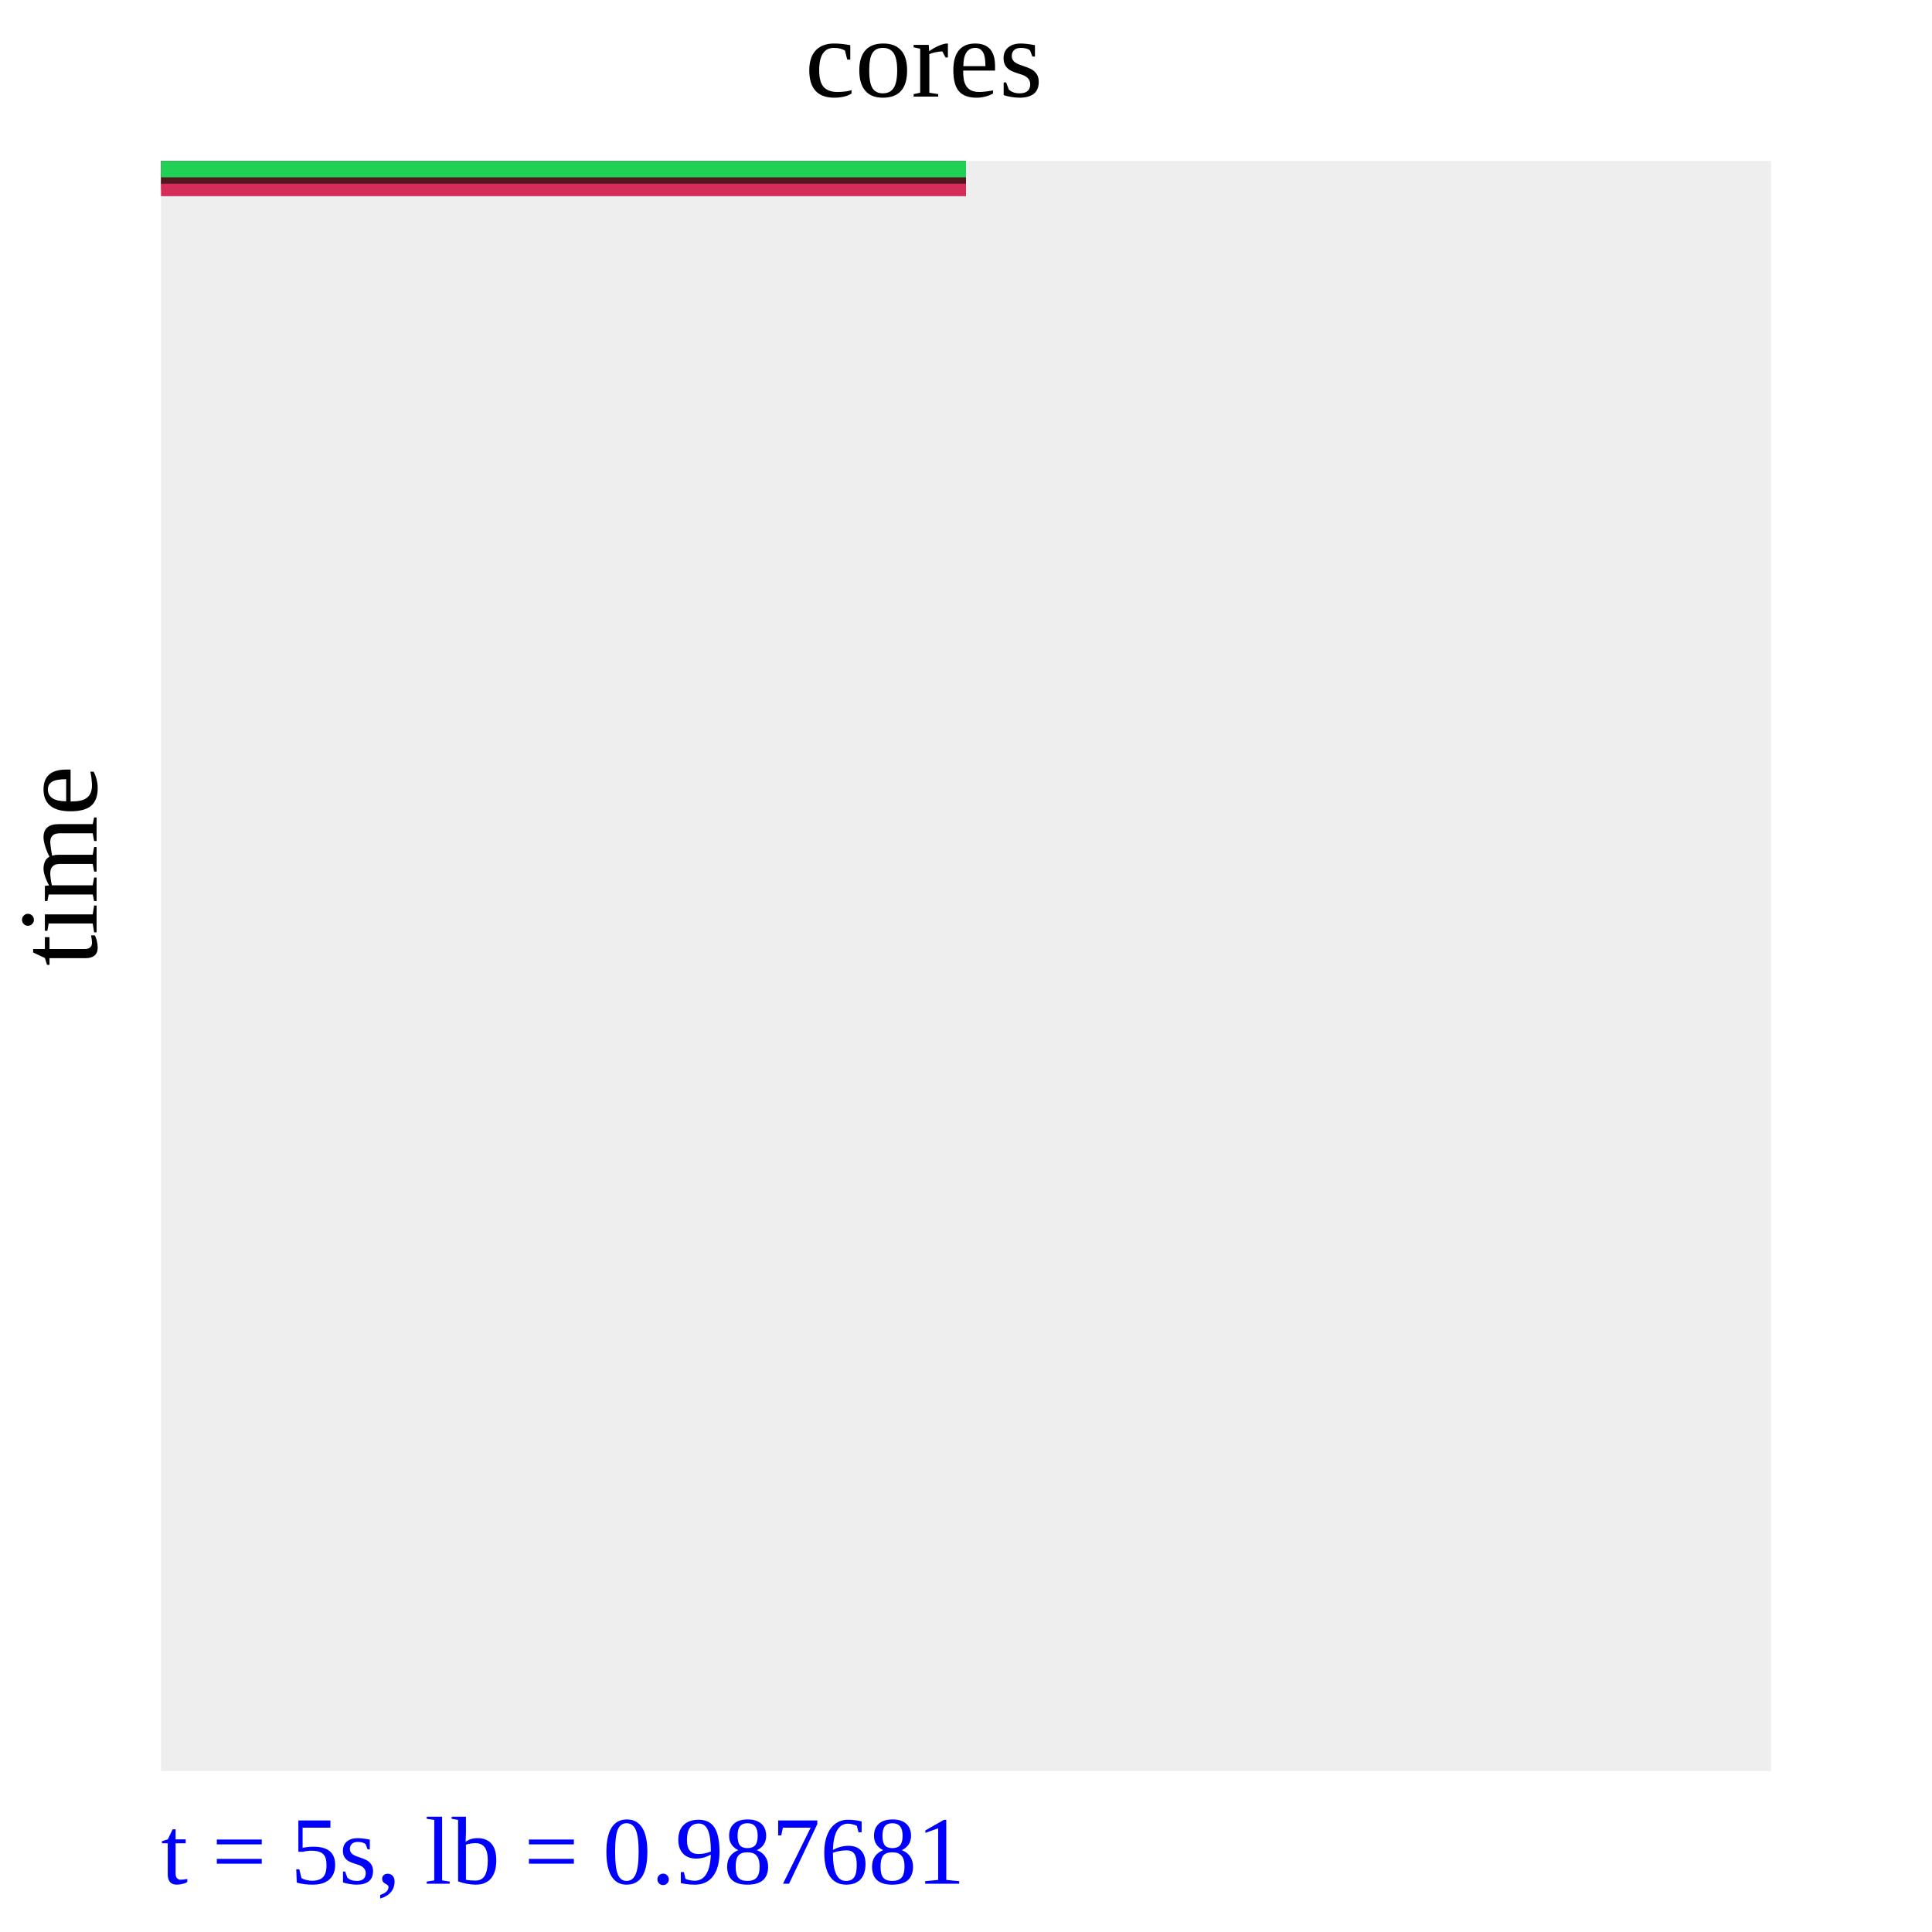
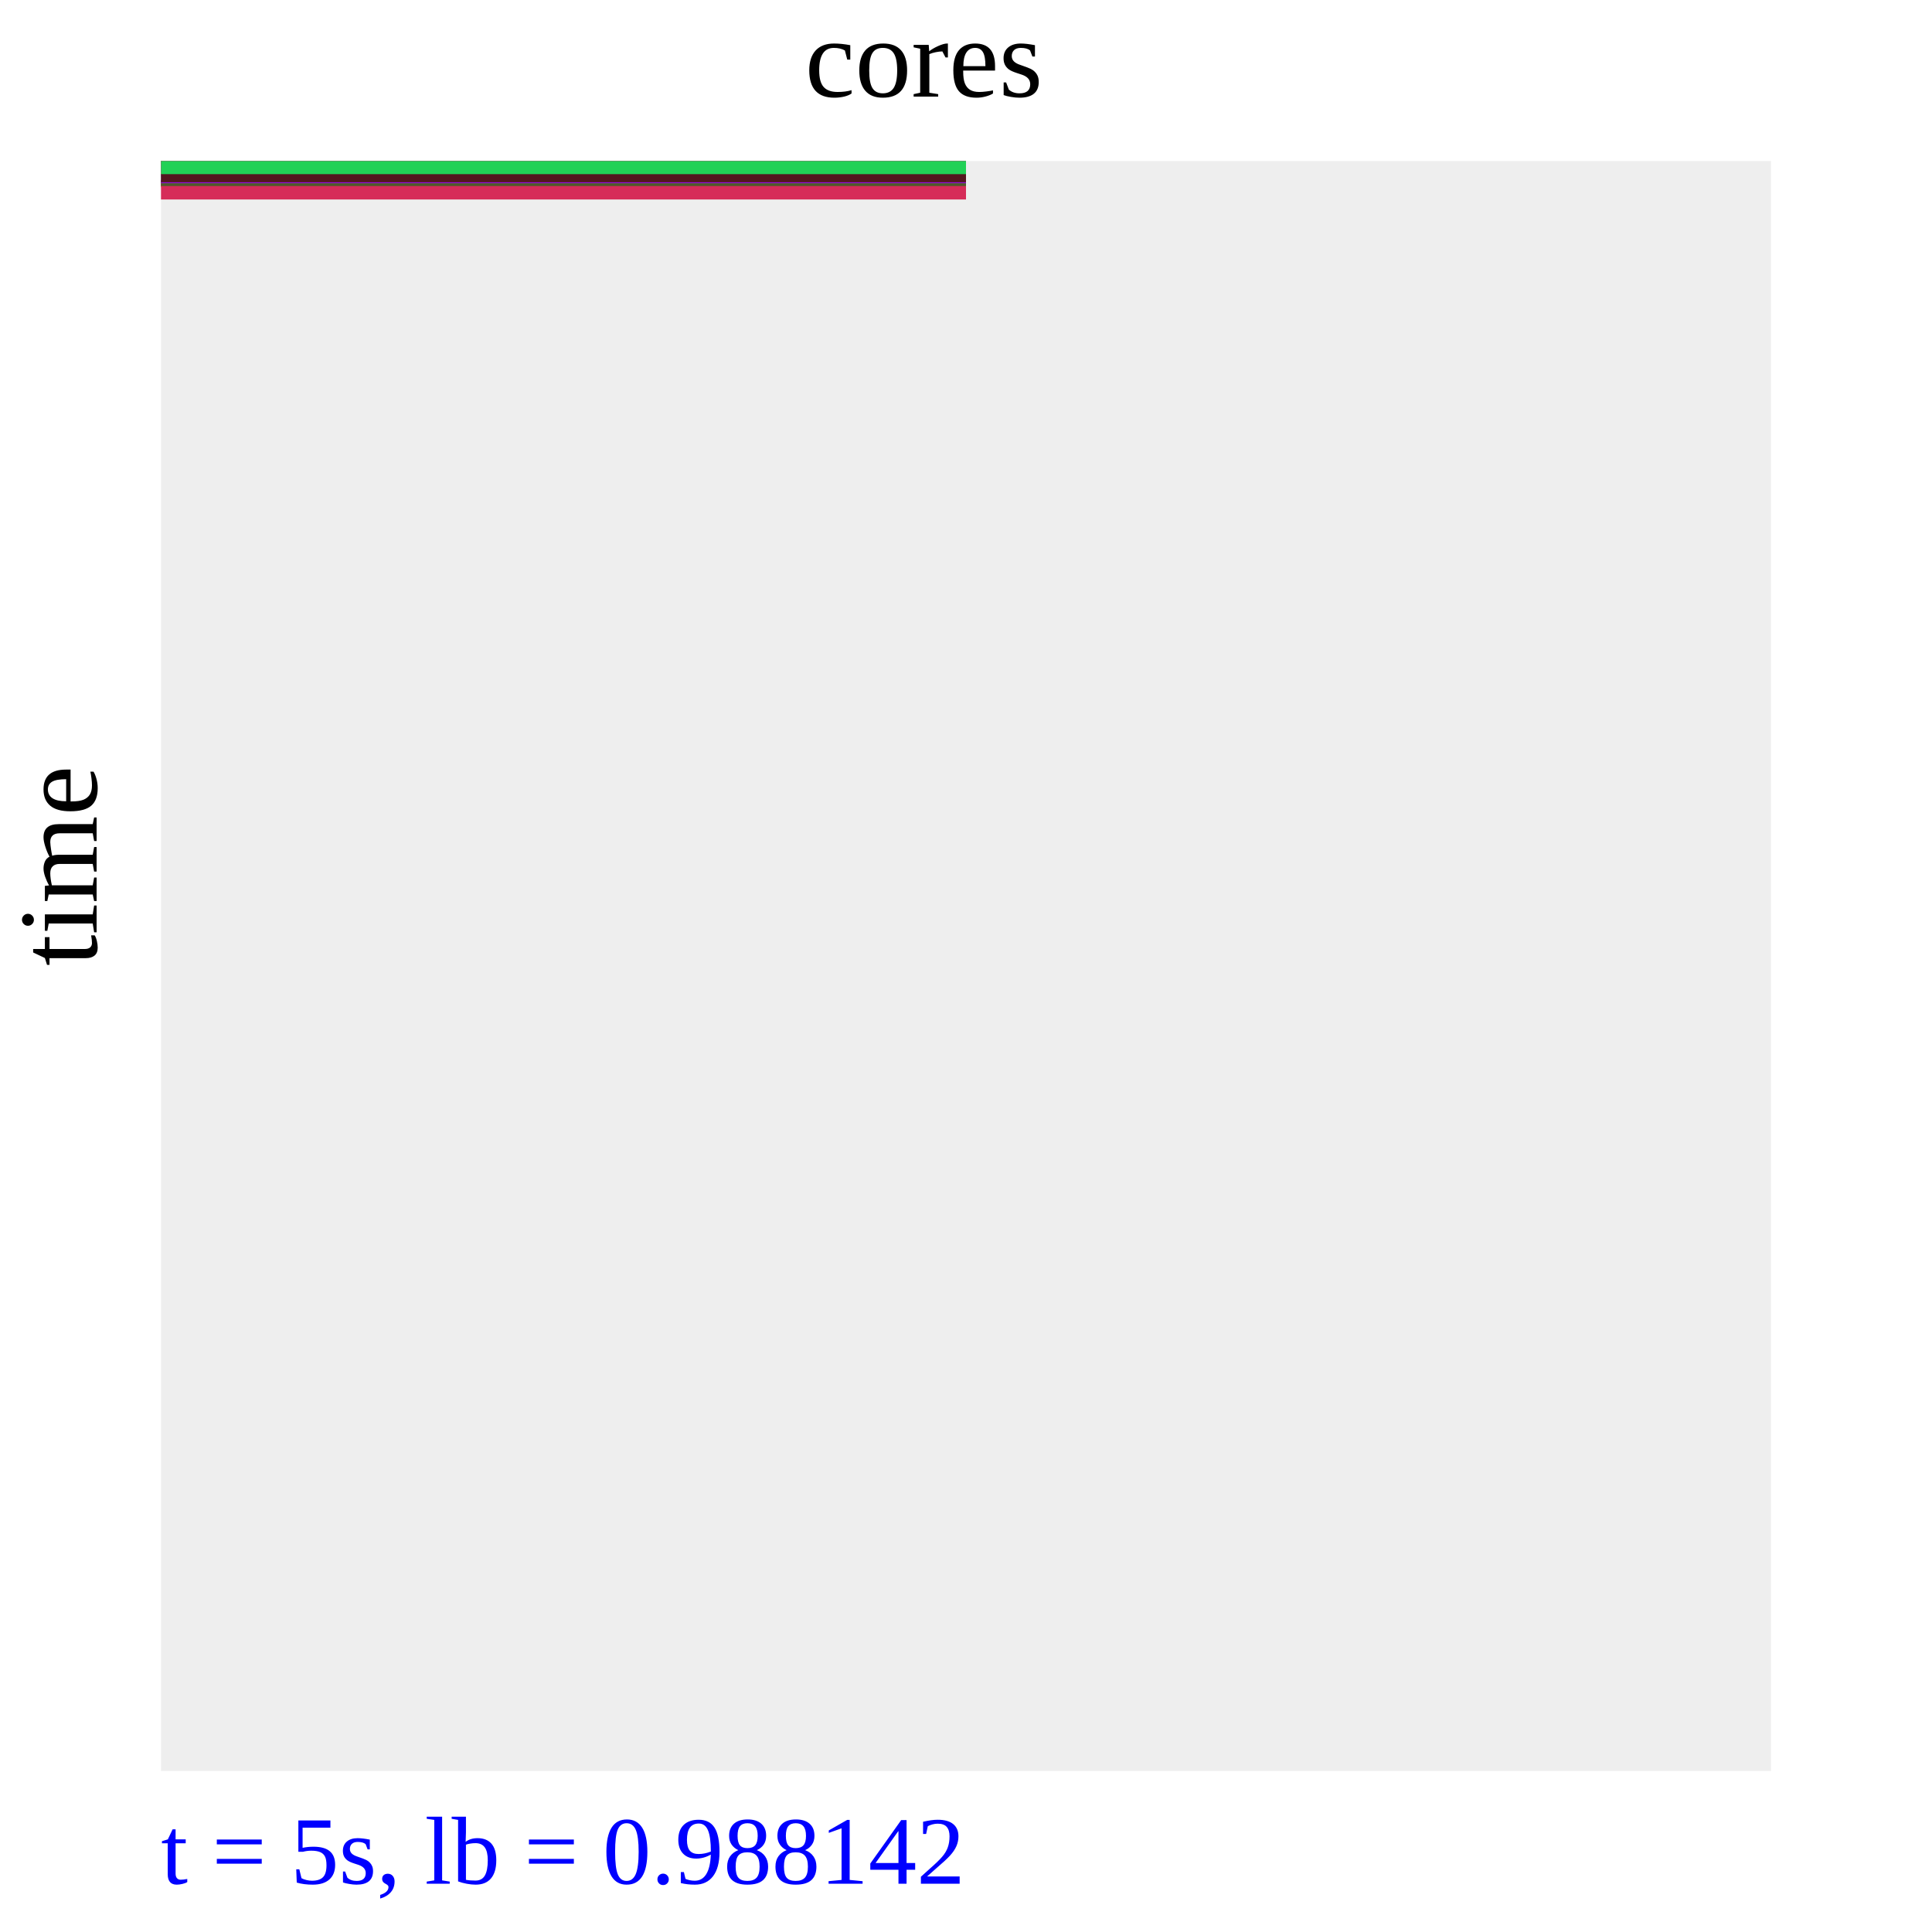
<svg xmlns="http://www.w3.org/2000/svg" x="0" y="0" width="600" height="600">
  <rect x="0%" y="0%" height="100%" width="100%" style="fill: #ffffff" />
  <svg x="0" y="0">
    <text fill="dark" font-size="35" transform="translate(250, 30)">cores</text>
  </svg>
  <svg x="0" y="0">
    <text fill="dark" font-size="35" transform="translate(30, 300) rotate(270)">time</text>
  </svg>
  <svg x="50" y="550">
-     <text fill="blue" font-size="30" transform="translate(0, 35)">t = 5s, lb = 0.987681</text>
+     <text fill="blue" font-size="30" transform="translate(0, 35)">t = 5s, lb = 0.988142</text>
  </svg>
  <svg x="50" y="50" width="500" height="500">
    <rect x="0%" y="0%" height="100%" width="100%" style="fill: #eeeeee" />
-     <rect x="0" y="0" height="2.881" width="250" style="fill: #76931f" />
-     <rect x="0" y="0" height="4.769" width="250" style="fill: #ac9dab" />
-     <rect x="0" y="0" height="4.47" width="250" style="fill: #2b36c2" />
-     <rect x="0" y="0" height="7.252" width="250" style="fill: #48b87d" />
-     <rect x="0" y="0" height="4.371" width="250" style="fill: #6ae33f" />
-     <rect x="0" y="0" height="3.874" width="250" style="fill: #9a62d7" />
-     <rect x="0" y="0" height="5.265" width="250" style="fill: #183a5d" />
-     <rect x="0" y="0" height="2.881" width="250" style="fill: #5789e4" />
-     <rect x="0" y="0" height="5.265" width="250" style="fill: #b2d6b4" />
-     <rect x="0" y="0" height="3.874" width="250" style="fill: #41e241" />
-     <rect x="0" y="0" height="5.365" width="250" style="fill: #1dc709" />
-     <rect x="0" y="0" height="5.265" width="250" style="fill: #e111c7" />
-     <rect x="0" y="0" height="5.861" width="250" style="fill: #e1e7ac" />
-     <rect x="0" y="0" height="4.272" width="250" style="fill: #b6f8ca" />
-     <rect x="0" y="0" height="4.967" width="250" style="fill: #c0bb2f" />
-     <rect x="0" y="0" height="7.351" width="250" style="fill: #c4c8bc" />
-     <rect x="0" y="0" height="2.484" width="250" style="fill: #2ae3ba" />
-     <rect x="0" y="0" height="6.259" width="250" style="fill: #aab916" />
-     <rect x="0" y="0" height="5.563" width="250" style="fill: #5cc458" />
-     <rect x="0" y="0" height="6.159" width="250" style="fill: #e199cb" />
-     <rect x="0" y="0" height="5.067" width="250" style="fill: #89f51b" />
-     <rect x="0" y="0" height="5.166" width="250" style="fill: #135f70" />
-     <rect x="0" y="0" height="3.378" width="250" style="fill: #91a5ab" />
-     <rect x="0" y="0" height="7.252" width="250" style="fill: #b0874d" />
-     <rect x="0" y="0" height="4.769" width="250" style="fill: #f3e8cb" />
-     <rect x="0" y="0" height="6.954" width="250" style="fill: #4543a5" />
-     <rect x="0" y="0" height="6.06" width="250" style="fill: #eb93b0" />
-     <rect x="0" y="0" height="4.669" width="250" style="fill: #441e9c" />
-     <rect x="0" y="0" height="2.782" width="250" style="fill: #a4c2b0" />
-     <rect x="0" y="0" height="5.265" width="250" style="fill: #fb3d30" />
-     <rect x="0" y="0" height="4.47" width="250" style="fill: #875cbf" />
-     <rect x="0" y="0" height="4.272" width="250" style="fill: #29abd5" />
-     <rect x="0" y="0" height="4.669" width="250" style="fill: #b1acf3" />
-     <rect x="0" y="0" height="5.861" width="250" style="fill: #8984b3" />
-     <rect x="0" y="0" height="5.365" width="250" style="fill: #5ae882" />
-     <rect x="0" y="0" height="3.775" width="250" style="fill: #809dd4" />
-     <rect x="0" y="0" height="3.775" width="250" style="fill: #cfe7ab" />
-     <rect x="0" y="0" height="7.252" width="250" style="fill: #c5c61b" />
-     <rect x="0" y="0" height="5.663" width="250" style="fill: #aa52e0" />
-     <rect x="0" y="0" height="3.874" width="250" style="fill: #53b4c3" />
-     <rect x="0" y="0" height="5.464" width="250" style="fill: #643f20" />
-     <rect x="0" y="0" height="3.676" width="250" style="fill: #4ef259" />
-     <rect x="0" y="0" height="4.272" width="250" style="fill: #d2e980" />
-     <rect x="0" y="0" height="3.676" width="250" style="fill: #42a948" />
-     <rect x="0" y="0" height="5.861" width="250" style="fill: #aac5e8" />
-     <rect x="0" y="0" height="2.285" width="250" style="fill: #84cb3e" />
-     <rect x="0" y="0" height="5.365" width="250" style="fill: #c7db92" />
-     <rect x="0" y="0" height="5.067" width="250" style="fill: #5643fd" />
-     <rect x="0" y="0" height="3.874" width="250" style="fill: #34fdd4" />
-     <rect x="0" y="0" height="6.755" width="250" style="fill: #67e2cc" />
-     <rect x="0" y="0" height="4.272" width="250" style="fill: #a40603" />
-     <rect x="0" y="0" height="4.868" width="250" style="fill: #5cb274" />
-     <rect x="0" y="0" height="4.669" width="250" style="fill: #4cb90a" />
-     <rect x="0" y="0" height="6.06" width="250" style="fill: #63e51c" />
-     <rect x="0" y="0" height="3.378" width="250" style="fill: #973790" />
-     <rect x="0" y="0" height="3.576" width="250" style="fill: #334394" />
-     <rect x="0" y="0" height="4.769" width="250" style="fill: #7e0208" />
-     <rect x="0" y="0" height="4.967" width="250" style="fill: #6541e4" />
-     <rect x="0" y="0" height="4.172" width="250" style="fill: #c48a99" />
-     <rect x="0" y="0" height="4.868" width="250" style="fill: #630aa9" />
-     <rect x="0" y="0" height="3.974" width="250" style="fill: #aece15" />
-     <rect x="0" y="0" height="4.073" width="250" style="fill: #3843a4" />
-     <rect x="0" y="0" height="8.941" width="250" style="fill: #b19027" />
-     <rect x="0" y="0" height="4.868" width="250" style="fill: #4ebc95" />
-     <rect x="0" y="0" height="6.855" width="250" style="fill: #5f8592" />
-     <rect x="0" y="0" height="7.153" width="250" style="fill: #e30a22" />
-     <rect x="0" y="0" height="3.874" width="250" style="fill: #05a485" />
-     <rect x="0" y="0" height="3.378" width="250" style="fill: #846248" />
-     <rect x="0" y="0" height="5.961" width="250" style="fill: #987550" />
-     <rect x="0" y="0" height="3.974" width="250" style="fill: #aaf209" />
-     <rect x="0" y="0" height="3.775" width="250" style="fill: #4ec59e" />
-     <rect x="0" y="0" height="5.365" width="250" style="fill: #7931dc" />
-     <rect x="0" y="0" height="6.06" width="250" style="fill: #650c74" />
-     <rect x="0" y="0" height="5.365" width="250" style="fill: #51cc61" />
-     <rect x="0" y="0" height="4.669" width="250" style="fill: #c0cb2c" />
-     <rect x="0" y="0" height="7.451" width="250" style="fill: #46a1b3" />
-     <rect x="0" y="0" height="5.365" width="250" style="fill: #f2c349" />
-     <rect x="0" y="0" height="3.775" width="250" style="fill: #faff76" />
-     <rect x="0" y="0" height="6.259" width="250" style="fill: #3c7f8d" />
-     <rect x="0" y="0" height="4.967" width="250" style="fill: #14ddff" />
-     <rect x="0" y="0" height="3.179" width="250" style="fill: #946351" />
-     <rect x="0" y="0" height="3.974" width="250" style="fill: #744378" />
-     <rect x="0" y="0" height="10.928" width="250" style="fill: #d62c59" />
-     <rect x="0" y="0" height="4.371" width="250" style="fill: #285a8d" />
-     <rect x="0" y="0" height="6.06" width="250" style="fill: #791561" />
-     <rect x="0" y="0" height="6.855" width="250" style="fill: #4f5a2a" />
-     <rect x="0" y="0" height="3.775" width="250" style="fill: #c9e0d6" />
-     <rect x="0" y="0" height="3.874" width="250" style="fill: #8aca62" />
-     <rect x="0" y="0" height="3.179" width="250" style="fill: #48a922" />
-     <rect x="0" y="0" height="4.669" width="250" style="fill: #7ab8f1" />
-     <rect x="0" y="0" height="5.861" width="250" style="fill: #930ee3" />
-     <rect x="0" y="0" height="6.755" width="250" style="fill: #8ac7a9" />
-     <rect x="0" y="0" height="4.868" width="250" style="fill: #d239c9" />
-     <rect x="0" y="0" height="3.576" width="250" style="fill: #b026a4" />
-     <rect x="0" y="0" height="1.391" width="250" style="fill: #81e49d" />
-     <rect x="0" y="0" height="7.053" width="250" style="fill: #53161f" />
-     <rect x="0" y="0" height="4.272" width="250" style="fill: #9a9513" />
-     <rect x="0" y="0" height="4.172" width="250" style="fill: #fe5271" />
-     <rect x="0" y="0" height="3.179" width="250" style="fill: #c32e9c" />
-     <rect x="0" y="0" height="5.067" width="250" style="fill: #21d156" />
+     <rect x="0" y="0" height="2.527" width="250" style="fill: #76931f" />
+     <rect x="0" y="0" height="4.666" width="250" style="fill: #ac9dab" />
+     <rect x="0" y="0" height="4.18" width="250" style="fill: #2b36c2" />
+     <rect x="0" y="0" height="5.638" width="250" style="fill: #48b87d" />
+     <rect x="0" y="0" height="3.596" width="250" style="fill: #6ae33f" />
+     <rect x="0" y="0" height="4.18" width="250" style="fill: #9a62d7" />
+     <rect x="0" y="0" height="5.929" width="250" style="fill: #183a5d" />
+     <rect x="0" y="0" height="2.722" width="250" style="fill: #5789e4" />
+     <rect x="0" y="0" height="4.568" width="250" style="fill: #b2d6b4" />
+     <rect x="0" y="0" height="4.568" width="250" style="fill: #41e241" />
+     <rect x="0" y="0" height="5.54" width="250" style="fill: #1dc709" />
+     <rect x="0" y="0" height="6.124" width="250" style="fill: #e111c7" />
+     <rect x="0" y="0" height="5.152" width="250" style="fill: #e1e7ac" />
+     <rect x="0" y="0" height="4.568" width="250" style="fill: #b6f8ca" />
+     <rect x="0" y="0" height="4.957" width="250" style="fill: #c0bb2f" />
+     <rect x="0" y="0" height="5.346" width="250" style="fill: #c4c8bc" />
+     <rect x="0" y="0" height="2.43" width="250" style="fill: #2ae3ba" />
+     <rect x="0" y="0" height="6.124" width="250" style="fill: #aab916" />
+     <rect x="0" y="0" height="4.666" width="250" style="fill: #5cc458" />
+     <rect x="0" y="0" height="6.901" width="250" style="fill: #e199cb" />
+     <rect x="0" y="0" height="5.152" width="250" style="fill: #89f51b" />
+     <rect x="0" y="0" height="4.86" width="250" style="fill: #135f70" />
+     <rect x="0" y="0" height="3.402" width="250" style="fill: #91a5ab" />
+     <rect x="0" y="0" height="7.582" width="250" style="fill: #b0874d" />
+     <rect x="0" y="0" height="4.763" width="250" style="fill: #f3e8cb" />
+     <rect x="0" y="0" height="6.901" width="250" style="fill: #4543a5" />
+     <rect x="0" y="0" height="4.471" width="250" style="fill: #eb93b0" />
+     <rect x="0" y="0" height="4.277" width="250" style="fill: #441e9c" />
+     <rect x="0" y="0" height="2.527" width="250" style="fill: #a4c2b0" />
+     <rect x="0" y="0" height="4.18" width="250" style="fill: #fb3d30" />
+     <rect x="0" y="0" height="5.346" width="250" style="fill: #875cbf" />
+     <rect x="0" y="0" height="5.832" width="250" style="fill: #29abd5" />
+     <rect x="0" y="0" height="4.374" width="250" style="fill: #b1acf3" />
+     <rect x="0" y="0" height="5.054" width="250" style="fill: #8984b3" />
+     <rect x="0" y="0" height="5.152" width="250" style="fill: #5ae882" />
+     <rect x="0" y="0" height="3.791" width="250" style="fill: #809dd4" />
+     <rect x="0" y="0" height="3.499" width="250" style="fill: #cfe7ab" />
+     <rect x="0" y="0" height="7.97" width="250" style="fill: #c5c61b" />
+     <rect x="0" y="0" height="7.29" width="250" style="fill: #aa52e0" />
+     <rect x="0" y="0" height="4.18" width="250" style="fill: #53b4c3" />
+     <rect x="0" y="0" height="6.415" width="250" style="fill: #643f20" />
+     <rect x="0" y="0" height="5.054" width="250" style="fill: #4ef259" />
+     <rect x="0" y="0" height="4.666" width="250" style="fill: #d2e980" />
+     <rect x="0" y="0" height="4.666" width="250" style="fill: #42a948" />
+     <rect x="0" y="0" height="5.152" width="250" style="fill: #aac5e8" />
+     <rect x="0" y="0" height="2.138" width="250" style="fill: #84cb3e" />
+     <rect x="0" y="0" height="4.86" width="250" style="fill: #c7db92" />
+     <rect x="0" y="0" height="5.249" width="250" style="fill: #5643fd" />
+     <rect x="0" y="0" height="4.666" width="250" style="fill: #34fdd4" />
+     <rect x="0" y="0" height="5.54" width="250" style="fill: #67e2cc" />
+     <rect x="0" y="0" height="3.694" width="250" style="fill: #a40603" />
+     <rect x="0" y="0" height="5.152" width="250" style="fill: #5cb274" />
+     <rect x="0" y="0" height="4.763" width="250" style="fill: #4cb90a" />
+     <rect x="0" y="0" height="6.707" width="250" style="fill: #63e51c" />
+     <rect x="0" y="0" height="3.694" width="250" style="fill: #973790" />
+     <rect x="0" y="0" height="4.18" width="250" style="fill: #334394" />
+     <rect x="0" y="0" height="4.666" width="250" style="fill: #7e0208" />
+     <rect x="0" y="0" height="4.277" width="250" style="fill: #6541e4" />
+     <rect x="0" y="0" height="3.402" width="250" style="fill: #c48a99" />
+     <rect x="0" y="0" height="5.638" width="250" style="fill: #630aa9" />
+     <rect x="0" y="0" height="3.499" width="250" style="fill: #aece15" />
+     <rect x="0" y="0" height="3.596" width="250" style="fill: #3843a4" />
+     <rect x="0" y="0" height="8.165" width="250" style="fill: #b19027" />
+     <rect x="0" y="0" height="4.082" width="250" style="fill: #4ebc95" />
+     <rect x="0" y="0" height="6.124" width="250" style="fill: #5f8592" />
+     <rect x="0" y="0" height="7.096" width="250" style="fill: #e30a22" />
+     <rect x="0" y="0" height="3.985" width="250" style="fill: #05a485" />
+     <rect x="0" y="0" height="4.763" width="250" style="fill: #846248" />
+     <rect x="0" y="0" height="6.318" width="250" style="fill: #987550" />
+     <rect x="0" y="0" height="4.957" width="250" style="fill: #aaf209" />
+     <rect x="0" y="0" height="3.596" width="250" style="fill: #4ec59e" />
+     <rect x="0" y="0" height="6.61" width="250" style="fill: #7931dc" />
+     <rect x="0" y="0" height="5.443" width="250" style="fill: #650c74" />
+     <rect x="0" y="0" height="5.249" width="250" style="fill: #51cc61" />
+     <rect x="0" y="0" height="4.666" width="250" style="fill: #c0cb2c" />
+     <rect x="0" y="0" height="7.29" width="250" style="fill: #46a1b3" />
+     <rect x="0" y="0" height="4.277" width="250" style="fill: #f2c349" />
+     <rect x="0" y="0" height="3.791" width="250" style="fill: #faff76" />
+     <rect x="0" y="0" height="6.61" width="250" style="fill: #3c7f8d" />
+     <rect x="0" y="0" height="6.124" width="250" style="fill: #14ddff" />
+     <rect x="0" y="0" height="3.888" width="250" style="fill: #946351" />
+     <rect x="0" y="0" height="4.18" width="250" style="fill: #744378" />
+     <rect x="0" y="0" height="11.956" width="250" style="fill: #d62c59" />
+     <rect x="0" y="0" height="3.596" width="250" style="fill: #285a8d" />
+     <rect x="0" y="0" height="5.54" width="250" style="fill: #791561" />
+     <rect x="0" y="0" height="7.776" width="250" style="fill: #4f5a2a" />
+     <rect x="0" y="0" height="3.499" width="250" style="fill: #c9e0d6" />
+     <rect x="0" y="0" height="5.54" width="250" style="fill: #8aca62" />
+     <rect x="0" y="0" height="3.11" width="250" style="fill: #48a922" />
+     <rect x="0" y="0" height="4.471" width="250" style="fill: #7ab8f1" />
+     <rect x="0" y="0" height="6.901" width="250" style="fill: #930ee3" />
+     <rect x="0" y="0" height="5.929" width="250" style="fill: #8ac7a9" />
+     <rect x="0" y="0" height="4.86" width="250" style="fill: #d239c9" />
+     <rect x="0" y="0" height="3.596" width="250" style="fill: #b026a4" />
+     <rect x="0" y="0" height="1.361" width="250" style="fill: #81e49d" />
+     <rect x="0" y="0" height="6.61" width="250" style="fill: #53161f" />
+     <rect x="0" y="0" height="3.985" width="250" style="fill: #9a9513" />
+     <rect x="0" y="0" height="3.985" width="250" style="fill: #fe5271" />
+     <rect x="0" y="0" height="3.402" width="250" style="fill: #c32e9c" />
+     <rect x="0" y="0" height="4.082" width="250" style="fill: #21d156" />
  </svg>
</svg>
